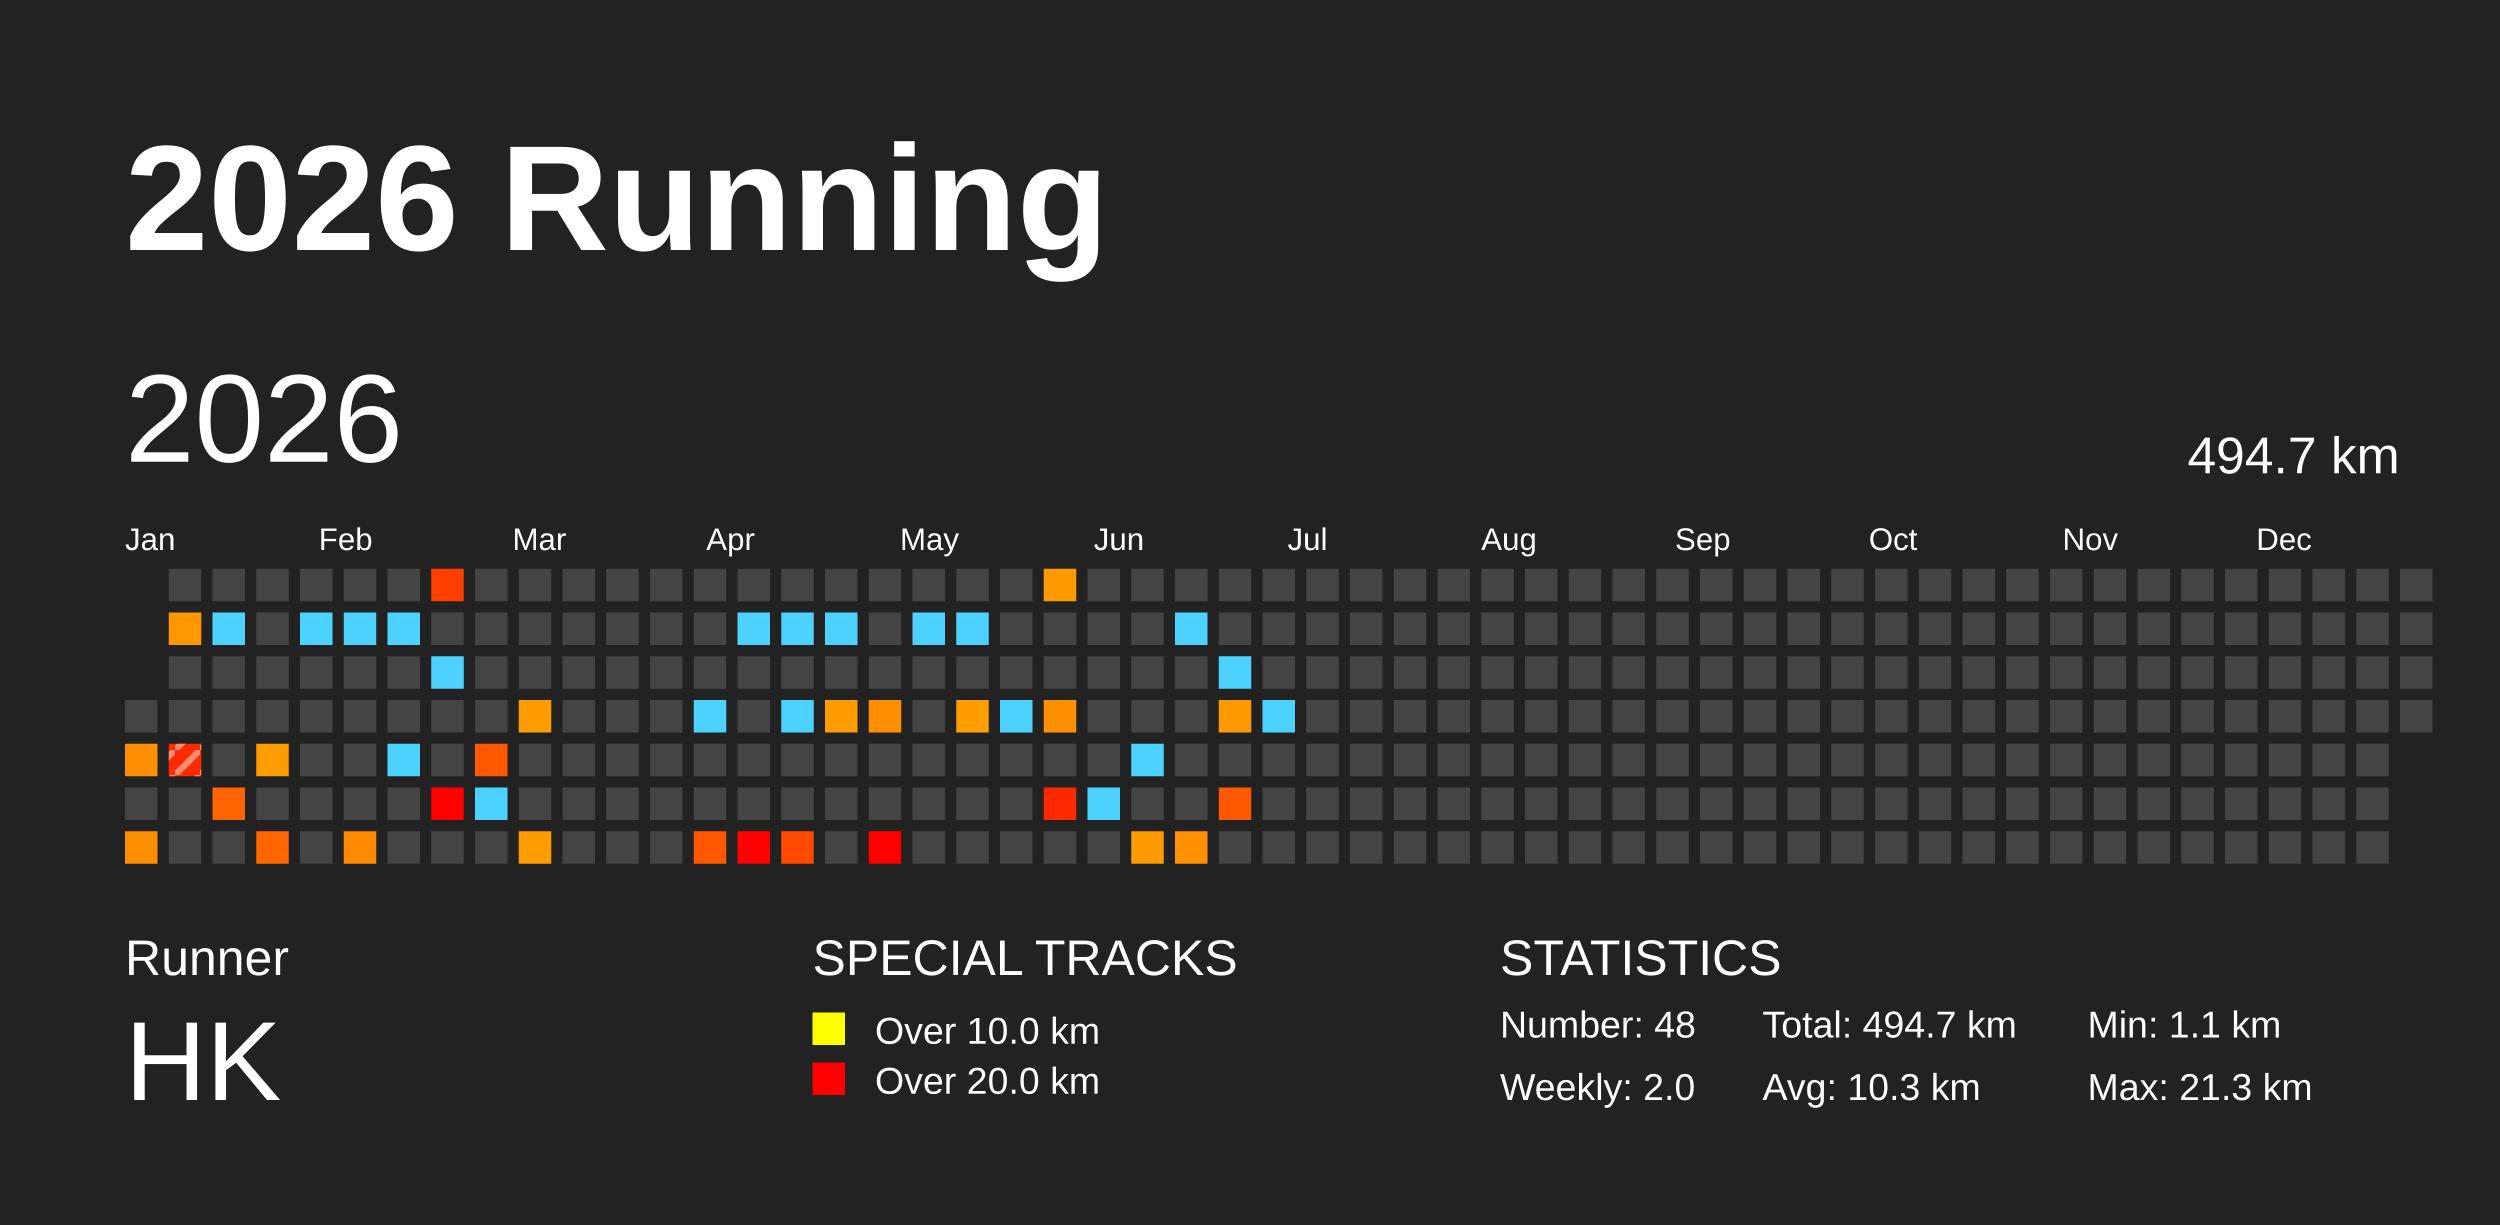
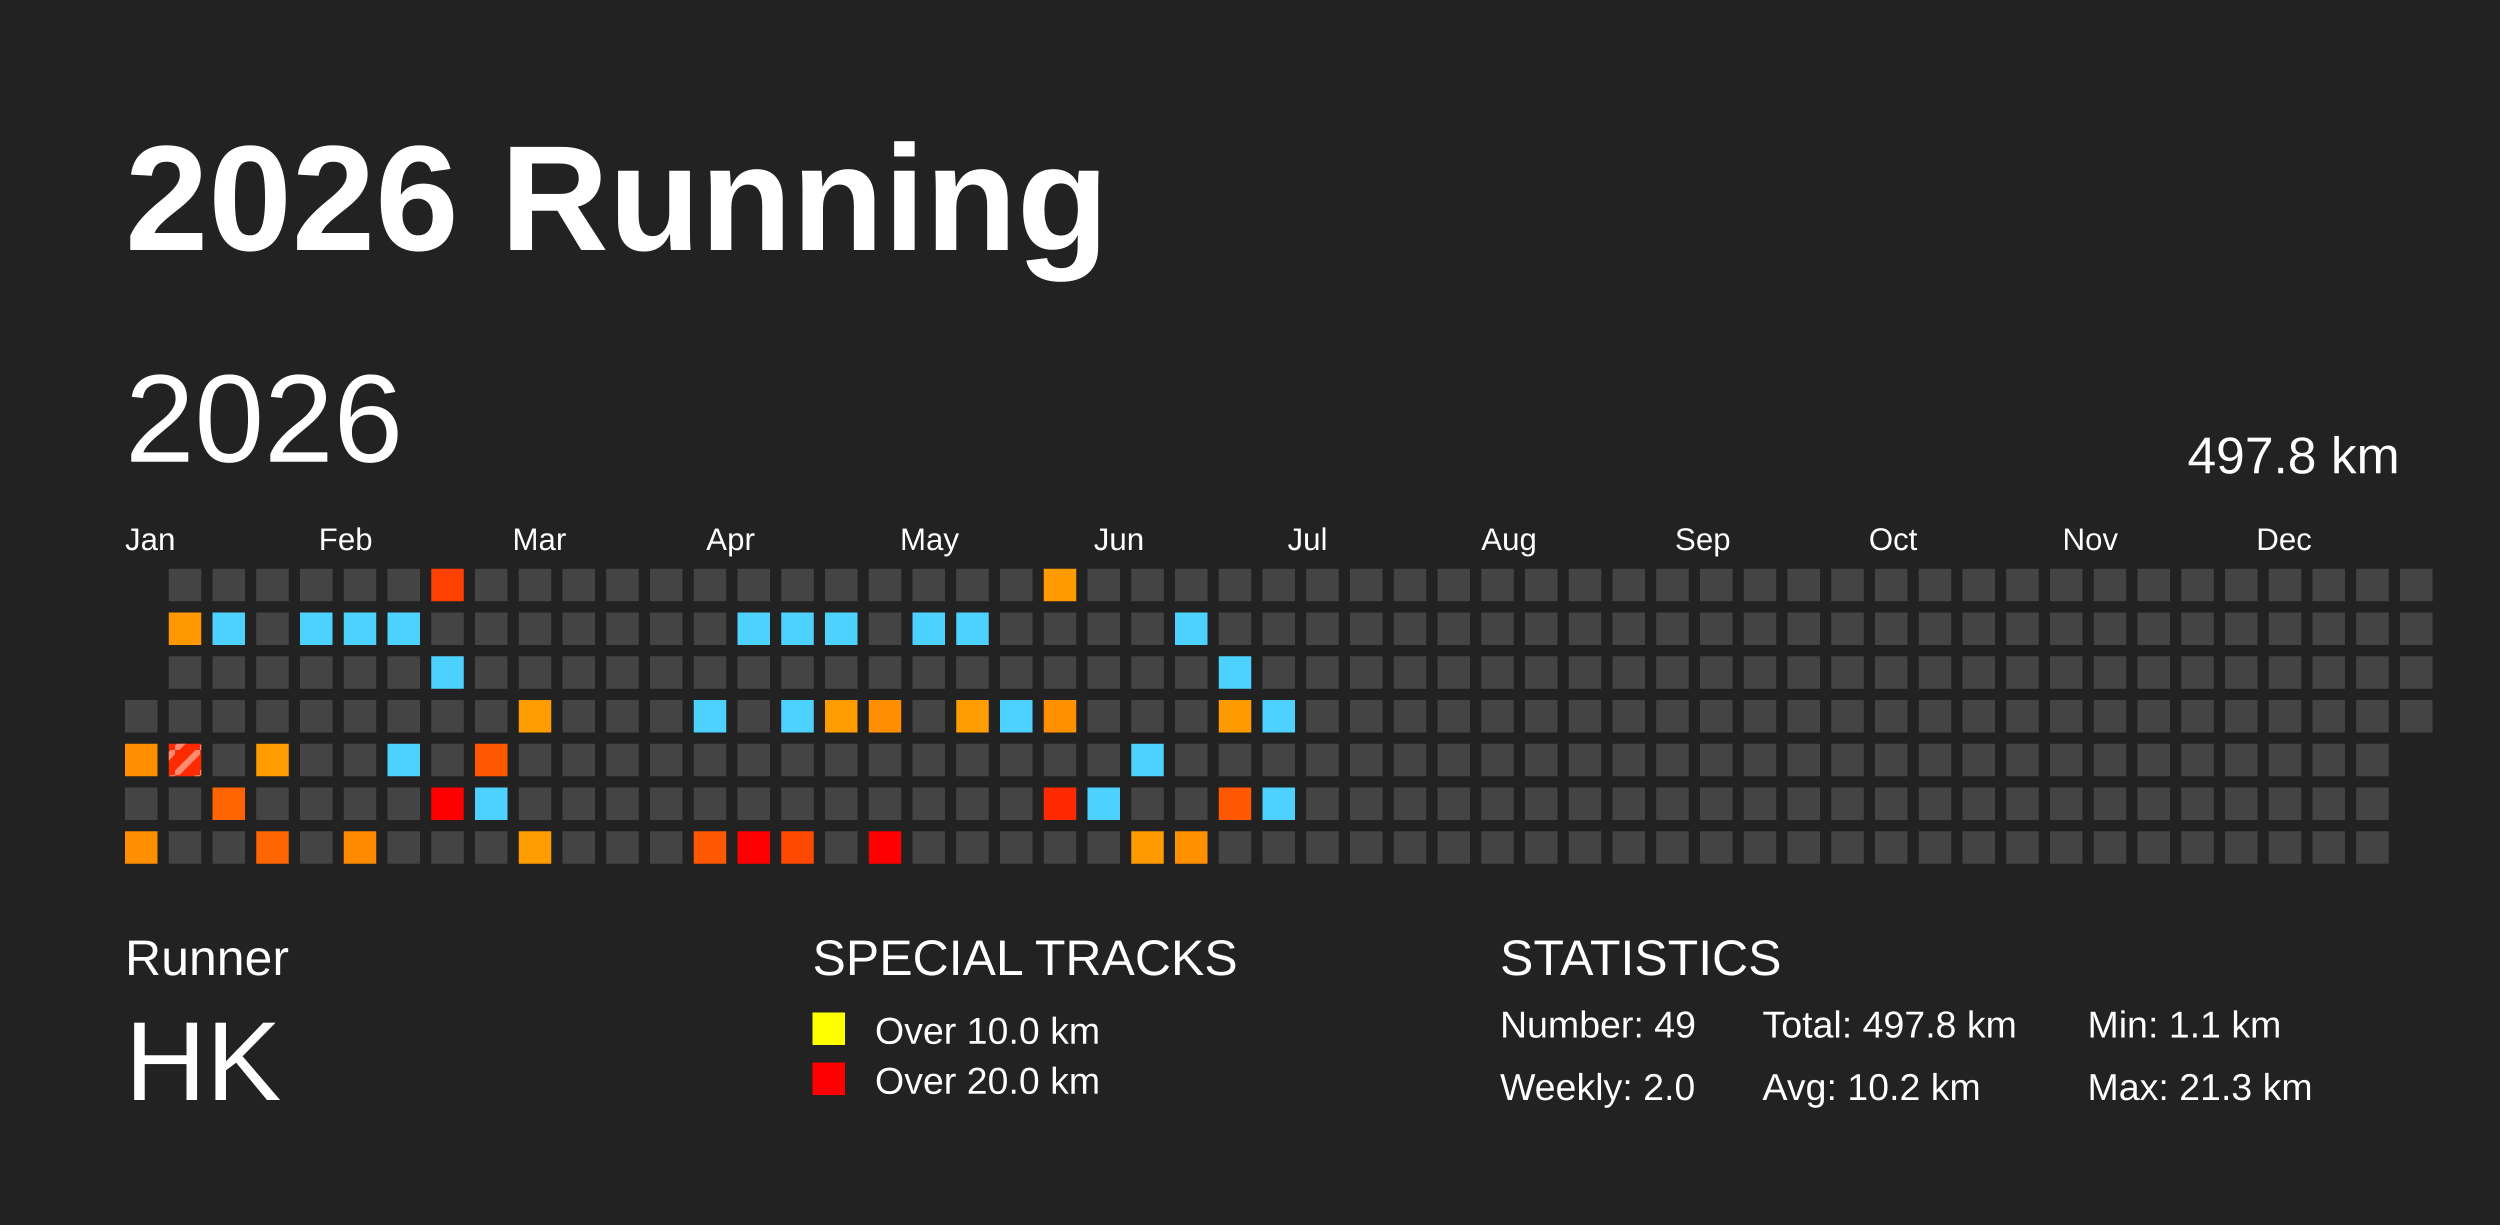
<svg xmlns="http://www.w3.org/2000/svg" baseProfile="full" height="98mm" version="1.1" viewBox="0,0,200,98" width="200mm">
  <defs>
    <pattern height="2" id="indoor-stripe" patternUnits="userSpaceOnUse" width="2">
      <line stroke="white" stroke-opacity="0.45" stroke-width="0.5" x1="0" x2="2" y1="2" y2="0" />
    </pattern>
  </defs>
  <rect fill="#222222" height="98" width="200" x="0" y="0" />
  <text fill="#FFFFFF" style="font-size:12px; font-family:Arial; font-weight:bold;" x="10" y="20">2026 Running</text>
  <text fill="#FFFFFF" style="font-size:4px; font-family:Arial" x="10" y="78">Runner</text>
  <text fill="#FFFFFF" style="font-size:9px; font-family:Arial" x="10" y="88">HK</text>
  <text fill="#FFFFFF" style="font-size:4px; font-family:Arial" x="65" y="78">SPECIAL TRACKS</text>
  <rect fill="yellow" height="2.6" width="2.6" x="65" y="81" />
  <text fill="#FFFFFF" style="font-size:3px; font-family:Arial" x="70" y="83.5">Over 10.0 km</text>
  <rect fill="red" height="2.6" width="2.6" x="65" y="85" />
  <text fill="#FFFFFF" style="font-size:3px; font-family:Arial" x="70" y="87.5">Over 20.0 km</text>
  <text fill="#FFFFFF" style="font-size:4px; font-family:Arial" x="120" y="78">STATISTICS</text>
-   <text fill="#FFFFFF" style="font-size:3px; font-family:Arial" x="120" y="83">Number: 48</text>
+   <text fill="#FFFFFF" style="font-size:3px; font-family:Arial" x="120" y="83">Number: 49</text>
  <text fill="#FFFFFF" style="font-size:3px; font-family:Arial" x="120" y="88">Weekly: 2.0</text>
-   <text fill="#FFFFFF" style="font-size:3px; font-family:Arial" x="141" y="83">Total: 494.7 km</text>
-   <text fill="#FFFFFF" style="font-size:3px; font-family:Arial" x="141" y="88">Avg: 10.3 km</text>
+   <text fill="#FFFFFF" style="font-size:3px; font-family:Arial" x="141" y="83">Total: 497.8 km</text>
+   <text fill="#FFFFFF" style="font-size:3px; font-family:Arial" x="141" y="88">Avg: 10.2 km</text>
  <text fill="#FFFFFF" style="font-size:3px; font-family:Arial" x="167" y="83">Min: 1.1 km</text>
  <text fill="#FFFFFF" style="font-size:3px; font-family:Arial" x="167" y="88">Max: 21.3 km</text>
  <text dominant-baseline="hanging" fill="#FFFFFF" style="font-size:10.0px; font-family:Arial;" x="10" y="30">2026</text>
-   <text dominant-baseline="hanging" fill="#FFFFFF" style="font-size:4.125px; font-family:Arial;" x="175" y="35">494.7 km</text>
+   <text dominant-baseline="hanging" fill="#FFFFFF" style="font-size:4.125px; font-family:Arial;" x="175" y="35">497.8 km</text>
  <text fill="#FFFFFF" style="font-size:2.5px; font-family:Arial" x="10.0" y="44">Jan</text>
  <text fill="#FFFFFF" style="font-size:2.5px; font-family:Arial" x="25.5" y="44">Feb</text>
  <text fill="#FFFFFF" style="font-size:2.5px; font-family:Arial" x="41.0" y="44">Mar</text>
  <text fill="#FFFFFF" style="font-size:2.5px; font-family:Arial" x="56.5" y="44">Apr</text>
  <text fill="#FFFFFF" style="font-size:2.5px; font-family:Arial" x="72.0" y="44">May</text>
  <text fill="#FFFFFF" style="font-size:2.5px; font-family:Arial" x="87.5" y="44">Jun</text>
  <text fill="#FFFFFF" style="font-size:2.5px; font-family:Arial" x="103.0" y="44">Jul</text>
  <text fill="#FFFFFF" style="font-size:2.5px; font-family:Arial" x="118.5" y="44">Aug</text>
  <text fill="#FFFFFF" style="font-size:2.5px; font-family:Arial" x="134.0" y="44">Sep</text>
  <text fill="#FFFFFF" style="font-size:2.5px; font-family:Arial" x="149.5" y="44">Oct</text>
  <text fill="#FFFFFF" style="font-size:2.5px; font-family:Arial" x="165.0" y="44">Nov</text>
  <text fill="#FFFFFF" style="font-size:2.5px; font-family:Arial" x="180.5" y="44">Dec</text>
  <rect fill="#444444" height="2.6" width="2.6" x="10.0" y="56.0" />
  <rect fill="#ff8f00" height="2.6" width="2.6" x="10.0" y="59.5" />
  <rect fill="#444444" height="2.6" width="2.6" x="10.0" y="63.0" />
  <rect fill="#ff8e00" height="2.6" width="2.6" x="10.0" y="66.5" />
  <rect fill="#444444" height="2.6" width="2.6" x="13.5" y="45.5" />
  <rect fill="#ff9700" height="2.6" width="2.6" x="13.5" y="49.0" />
  <rect fill="#444444" height="2.6" width="2.6" x="13.5" y="52.5" />
  <rect fill="#444444" height="2.6" width="2.6" x="13.5" y="56.0" />
  <rect fill="#ff2b00" height="2.6" width="2.6" x="13.5" y="59.5" />
  <rect fill="url(#indoor-stripe)" height="2.6" style="pointer-events: none;" width="2.6" x="13.5" y="59.5" />
  <rect fill="#444444" height="2.6" width="2.6" x="13.5" y="63.0" />
  <rect fill="#444444" height="2.6" width="2.6" x="13.5" y="66.5" />
  <rect fill="#444444" height="2.6" width="2.6" x="17.0" y="45.5" />
  <rect fill="#4dd2ff" height="2.6" width="2.6" x="17.0" y="49.0" />
  <rect fill="#444444" height="2.6" width="2.6" x="17.0" y="52.5" />
  <rect fill="#444444" height="2.6" width="2.6" x="17.0" y="56.0" />
  <rect fill="#444444" height="2.6" width="2.6" x="17.0" y="59.5" />
  <rect fill="#ff6400" height="2.6" width="2.6" x="17.0" y="63.0" />
  <rect fill="#444444" height="2.6" width="2.6" x="17.0" y="66.5" />
  <rect fill="#444444" height="2.6" width="2.6" x="20.5" y="45.5" />
  <rect fill="#444444" height="2.6" width="2.6" x="20.5" y="49.0" />
  <rect fill="#444444" height="2.6" width="2.6" x="20.5" y="52.5" />
  <rect fill="#444444" height="2.6" width="2.6" x="20.5" y="56.0" />
  <rect fill="#ff9d00" height="2.6" width="2.6" x="20.5" y="59.5" />
  <rect fill="#444444" height="2.6" width="2.6" x="20.5" y="63.0" />
  <rect fill="#ff6500" height="2.6" width="2.6" x="20.5" y="66.5" />
  <rect fill="#444444" height="2.6" width="2.6" x="24.0" y="45.5" />
  <rect fill="#4dd2ff" height="2.6" width="2.6" x="24.0" y="49.0" />
  <rect fill="#444444" height="2.6" width="2.6" x="24.0" y="52.5" />
  <rect fill="#444444" height="2.6" width="2.6" x="24.0" y="56.0" />
  <rect fill="#444444" height="2.6" width="2.6" x="24.0" y="59.5" />
  <rect fill="#444444" height="2.6" width="2.6" x="24.0" y="63.0" />
  <rect fill="#444444" height="2.6" width="2.6" x="24.0" y="66.5" />
  <rect fill="#444444" height="2.6" width="2.6" x="27.5" y="45.5" />
  <rect fill="#4dd2ff" height="2.6" width="2.6" x="27.5" y="49.0" />
  <rect fill="#444444" height="2.6" width="2.6" x="27.5" y="52.5" />
  <rect fill="#444444" height="2.6" width="2.6" x="27.5" y="56.0" />
  <rect fill="#444444" height="2.6" width="2.6" x="27.5" y="59.5" />
  <rect fill="#444444" height="2.6" width="2.6" x="27.5" y="63.0" />
  <rect fill="#ff8a00" height="2.6" width="2.6" x="27.5" y="66.5" />
  <rect fill="#444444" height="2.6" width="2.6" x="31.0" y="45.5" />
  <rect fill="#4dd2ff" height="2.6" width="2.6" x="31.0" y="49.0" />
  <rect fill="#444444" height="2.6" width="2.6" x="31.0" y="52.5" />
  <rect fill="#444444" height="2.6" width="2.6" x="31.0" y="56.0" />
  <rect fill="#4dd2ff" height="2.6" width="2.6" x="31.0" y="59.5" />
  <rect fill="#444444" height="2.6" width="2.6" x="31.0" y="63.0" />
  <rect fill="#444444" height="2.6" width="2.6" x="31.0" y="66.5" />
  <rect fill="#ff4000" height="2.6" width="2.6" x="34.5" y="45.5" />
  <rect fill="#444444" height="2.6" width="2.6" x="34.5" y="49.0" />
  <rect fill="#4dd2ff" height="2.6" width="2.6" x="34.5" y="52.5" />
  <rect fill="#444444" height="2.6" width="2.6" x="34.5" y="56.0" />
  <rect fill="#444444" height="2.6" width="2.6" x="34.5" y="59.5" />
  <rect fill="red" height="2.6" width="2.6" x="34.5" y="63.0" />
  <rect fill="#444444" height="2.6" width="2.6" x="34.5" y="66.5" />
  <rect fill="#444444" height="2.6" width="2.6" x="38.0" y="45.5" />
  <rect fill="#444444" height="2.6" width="2.6" x="38.0" y="49.0" />
  <rect fill="#444444" height="2.6" width="2.6" x="38.0" y="52.5" />
  <rect fill="#444444" height="2.6" width="2.6" x="38.0" y="56.0" />
  <rect fill="#ff5800" height="2.6" width="2.6" x="38.0" y="59.5" />
  <rect fill="#4dd2ff" height="2.6" width="2.6" x="38.0" y="63.0" />
  <rect fill="#444444" height="2.6" width="2.6" x="38.0" y="66.5" />
  <rect fill="#444444" height="2.6" width="2.6" x="41.5" y="45.5" />
  <rect fill="#444444" height="2.6" width="2.6" x="41.5" y="49.0" />
  <rect fill="#444444" height="2.6" width="2.6" x="41.5" y="52.5" />
  <rect fill="#ff9d00" height="2.6" width="2.6" x="41.5" y="56.0" />
  <rect fill="#444444" height="2.6" width="2.6" x="41.5" y="59.5" />
  <rect fill="#444444" height="2.6" width="2.6" x="41.5" y="63.0" />
  <rect fill="#ff9d00" height="2.6" width="2.6" x="41.5" y="66.5" />
  <rect fill="#444444" height="2.6" width="2.6" x="45.0" y="45.5" />
  <rect fill="#444444" height="2.6" width="2.6" x="45.0" y="49.0" />
  <rect fill="#444444" height="2.6" width="2.6" x="45.0" y="52.5" />
  <rect fill="#444444" height="2.6" width="2.6" x="45.0" y="56.0" />
  <rect fill="#444444" height="2.6" width="2.6" x="45.0" y="59.5" />
  <rect fill="#444444" height="2.6" width="2.6" x="45.0" y="63.0" />
  <rect fill="#444444" height="2.6" width="2.6" x="45.0" y="66.5" />
  <rect fill="#444444" height="2.6" width="2.6" x="48.5" y="45.5" />
  <rect fill="#444444" height="2.6" width="2.6" x="48.5" y="49.0" />
  <rect fill="#444444" height="2.6" width="2.6" x="48.5" y="52.5" />
  <rect fill="#444444" height="2.6" width="2.6" x="48.5" y="56.0" />
  <rect fill="#444444" height="2.6" width="2.6" x="48.5" y="59.5" />
  <rect fill="#444444" height="2.6" width="2.6" x="48.5" y="63.0" />
  <rect fill="#444444" height="2.6" width="2.6" x="48.5" y="66.5" />
  <rect fill="#444444" height="2.6" width="2.6" x="52.0" y="45.5" />
  <rect fill="#444444" height="2.6" width="2.6" x="52.0" y="49.0" />
  <rect fill="#444444" height="2.6" width="2.6" x="52.0" y="52.5" />
  <rect fill="#444444" height="2.6" width="2.6" x="52.0" y="56.0" />
  <rect fill="#444444" height="2.6" width="2.6" x="52.0" y="59.5" />
  <rect fill="#444444" height="2.6" width="2.6" x="52.0" y="63.0" />
  <rect fill="#444444" height="2.6" width="2.6" x="52.0" y="66.5" />
  <rect fill="#444444" height="2.6" width="2.6" x="55.5" y="45.5" />
  <rect fill="#444444" height="2.6" width="2.6" x="55.5" y="49.0" />
  <rect fill="#444444" height="2.6" width="2.6" x="55.5" y="52.5" />
  <rect fill="#4dd2ff" height="2.6" width="2.6" x="55.5" y="56.0" />
  <rect fill="#444444" height="2.6" width="2.6" x="55.5" y="59.5" />
  <rect fill="#444444" height="2.6" width="2.6" x="55.5" y="63.0" />
  <rect fill="#ff5800" height="2.6" width="2.6" x="55.5" y="66.5" />
  <rect fill="#444444" height="2.6" width="2.6" x="59.0" y="45.5" />
  <rect fill="#4dd2ff" height="2.6" width="2.6" x="59.0" y="49.0" />
  <rect fill="#444444" height="2.6" width="2.6" x="59.0" y="52.5" />
  <rect fill="#444444" height="2.6" width="2.6" x="59.0" y="56.0" />
  <rect fill="#444444" height="2.6" width="2.6" x="59.0" y="59.5" />
  <rect fill="#444444" height="2.6" width="2.6" x="59.0" y="63.0" />
  <rect fill="red" height="2.6" width="2.6" x="59.0" y="66.5" />
  <rect fill="#444444" height="2.6" width="2.6" x="62.5" y="45.5" />
  <rect fill="#4dd2ff" height="2.6" width="2.6" x="62.5" y="49.0" />
  <rect fill="#444444" height="2.6" width="2.6" x="62.5" y="52.5" />
  <rect fill="#4dd2ff" height="2.6" width="2.6" x="62.5" y="56.0" />
  <rect fill="#444444" height="2.6" width="2.6" x="62.5" y="59.5" />
  <rect fill="#444444" height="2.6" width="2.6" x="62.5" y="63.0" />
  <rect fill="#ff4800" height="2.6" width="2.6" x="62.5" y="66.5" />
  <rect fill="#444444" height="2.6" width="2.6" x="66.0" y="45.5" />
  <rect fill="#4dd2ff" height="2.6" width="2.6" x="66.0" y="49.0" />
  <rect fill="#444444" height="2.6" width="2.6" x="66.0" y="52.5" />
  <rect fill="#ff9c00" height="2.6" width="2.6" x="66.0" y="56.0" />
  <rect fill="#444444" height="2.6" width="2.6" x="66.0" y="59.5" />
  <rect fill="#444444" height="2.6" width="2.6" x="66.0" y="63.0" />
  <rect fill="#444444" height="2.6" width="2.6" x="66.0" y="66.5" />
  <rect fill="#444444" height="2.6" width="2.6" x="69.5" y="45.5" />
  <rect fill="#444444" height="2.6" width="2.6" x="69.5" y="49.0" />
  <rect fill="#444444" height="2.6" width="2.6" x="69.5" y="52.5" />
  <rect fill="#ff8f00" height="2.6" width="2.6" x="69.5" y="56.0" />
  <rect fill="#444444" height="2.6" width="2.6" x="69.5" y="59.5" />
  <rect fill="#444444" height="2.6" width="2.6" x="69.5" y="63.0" />
  <rect fill="red" height="2.6" width="2.6" x="69.5" y="66.5" />
  <rect fill="#444444" height="2.6" width="2.6" x="73.0" y="45.5" />
  <rect fill="#4dd2ff" height="2.6" width="2.6" x="73.0" y="49.0" />
  <rect fill="#444444" height="2.6" width="2.6" x="73.0" y="52.5" />
  <rect fill="#444444" height="2.6" width="2.6" x="73.0" y="56.0" />
  <rect fill="#444444" height="2.6" width="2.6" x="73.0" y="59.5" />
  <rect fill="#444444" height="2.6" width="2.6" x="73.0" y="63.0" />
  <rect fill="#444444" height="2.6" width="2.6" x="73.0" y="66.5" />
  <rect fill="#444444" height="2.6" width="2.6" x="76.5" y="45.5" />
  <rect fill="#4dd2ff" height="2.6" width="2.6" x="76.5" y="49.0" />
  <rect fill="#444444" height="2.6" width="2.6" x="76.5" y="52.5" />
  <rect fill="#ff9e00" height="2.6" width="2.6" x="76.5" y="56.0" />
  <rect fill="#444444" height="2.6" width="2.6" x="76.5" y="59.5" />
  <rect fill="#444444" height="2.6" width="2.6" x="76.5" y="63.0" />
  <rect fill="#444444" height="2.6" width="2.6" x="76.5" y="66.5" />
  <rect fill="#444444" height="2.6" width="2.6" x="80.0" y="45.5" />
  <rect fill="#444444" height="2.6" width="2.6" x="80.0" y="49.0" />
  <rect fill="#444444" height="2.6" width="2.6" x="80.0" y="52.5" />
  <rect fill="#4dd2ff" height="2.6" width="2.6" x="80.0" y="56.0" />
  <rect fill="#444444" height="2.6" width="2.6" x="80.0" y="59.5" />
  <rect fill="#444444" height="2.6" width="2.6" x="80.0" y="63.0" />
  <rect fill="#444444" height="2.6" width="2.6" x="80.0" y="66.5" />
  <rect fill="#ff9b00" height="2.6" width="2.6" x="83.5" y="45.5" />
  <rect fill="#444444" height="2.6" width="2.6" x="83.5" y="49.0" />
  <rect fill="#444444" height="2.6" width="2.6" x="83.5" y="52.5" />
  <rect fill="#ff9000" height="2.6" width="2.6" x="83.5" y="56.0" />
  <rect fill="#444444" height="2.6" width="2.6" x="83.5" y="59.5" />
  <rect fill="#ff2900" height="2.6" width="2.6" x="83.5" y="63.0" />
  <rect fill="#444444" height="2.6" width="2.6" x="83.5" y="66.5" />
  <rect fill="#444444" height="2.6" width="2.6" x="87.0" y="45.5" />
  <rect fill="#444444" height="2.6" width="2.6" x="87.0" y="49.0" />
  <rect fill="#444444" height="2.6" width="2.6" x="87.0" y="52.5" />
  <rect fill="#444444" height="2.6" width="2.6" x="87.0" y="56.0" />
  <rect fill="#444444" height="2.6" width="2.6" x="87.0" y="59.5" />
  <rect fill="#4dd2ff" height="2.6" width="2.6" x="87.0" y="63.0" />
  <rect fill="#444444" height="2.6" width="2.6" x="87.0" y="66.5" />
  <rect fill="#444444" height="2.6" width="2.6" x="90.5" y="45.5" />
  <rect fill="#444444" height="2.6" width="2.6" x="90.5" y="49.0" />
  <rect fill="#444444" height="2.6" width="2.6" x="90.5" y="52.5" />
  <rect fill="#444444" height="2.6" width="2.6" x="90.5" y="56.0" />
  <rect fill="#4dd2ff" height="2.6" width="2.6" x="90.5" y="59.5" />
  <rect fill="#444444" height="2.6" width="2.6" x="90.5" y="63.0" />
  <rect fill="#ff9a00" height="2.6" width="2.6" x="90.5" y="66.5" />
  <rect fill="#444444" height="2.6" width="2.6" x="94.0" y="45.5" />
  <rect fill="#4dd2ff" height="2.6" width="2.6" x="94.0" y="49.0" />
  <rect fill="#444444" height="2.6" width="2.6" x="94.0" y="52.5" />
  <rect fill="#444444" height="2.6" width="2.6" x="94.0" y="56.0" />
  <rect fill="#444444" height="2.6" width="2.6" x="94.0" y="59.5" />
  <rect fill="#444444" height="2.6" width="2.6" x="94.0" y="63.0" />
  <rect fill="#ff9000" height="2.6" width="2.6" x="94.0" y="66.5" />
  <rect fill="#444444" height="2.6" width="2.6" x="97.5" y="45.5" />
  <rect fill="#444444" height="2.6" width="2.6" x="97.5" y="49.0" />
  <rect fill="#4dd2ff" height="2.6" width="2.6" x="97.5" y="52.5" />
  <rect fill="#ff9b00" height="2.6" width="2.6" x="97.5" y="56.0" />
  <rect fill="#444444" height="2.6" width="2.6" x="97.5" y="59.5" />
  <rect fill="#ff5800" height="2.6" width="2.6" x="97.5" y="63.0" />
  <rect fill="#444444" height="2.6" width="2.6" x="97.5" y="66.5" />
  <rect fill="#444444" height="2.6" width="2.6" x="101.0" y="45.5" />
  <rect fill="#444444" height="2.6" width="2.6" x="101.0" y="49.0" />
  <rect fill="#444444" height="2.6" width="2.6" x="101.0" y="52.5" />
  <rect fill="#4dd2ff" height="2.6" width="2.6" x="101.0" y="56.0" />
  <rect fill="#444444" height="2.6" width="2.6" x="101.0" y="59.5" />
-   <rect fill="#444444" height="2.6" width="2.6" x="101.0" y="63.0" />
+   <rect fill="#4dd2ff" height="2.6" width="2.6" x="101.0" y="63.0" />
  <rect fill="#444444" height="2.6" width="2.6" x="101.0" y="66.5" />
  <rect fill="#444444" height="2.6" width="2.6" x="104.5" y="45.5" />
  <rect fill="#444444" height="2.6" width="2.6" x="104.5" y="49.0" />
  <rect fill="#444444" height="2.6" width="2.6" x="104.5" y="52.5" />
  <rect fill="#444444" height="2.6" width="2.6" x="104.5" y="56.0" />
  <rect fill="#444444" height="2.6" width="2.6" x="104.5" y="59.5" />
  <rect fill="#444444" height="2.6" width="2.6" x="104.5" y="63.0" />
  <rect fill="#444444" height="2.6" width="2.6" x="104.5" y="66.5" />
  <rect fill="#444444" height="2.6" width="2.6" x="108.0" y="45.5" />
  <rect fill="#444444" height="2.6" width="2.6" x="108.0" y="49.0" />
  <rect fill="#444444" height="2.6" width="2.6" x="108.0" y="52.5" />
  <rect fill="#444444" height="2.6" width="2.6" x="108.0" y="56.0" />
  <rect fill="#444444" height="2.6" width="2.6" x="108.0" y="59.5" />
  <rect fill="#444444" height="2.6" width="2.6" x="108.0" y="63.0" />
  <rect fill="#444444" height="2.6" width="2.6" x="108.0" y="66.5" />
  <rect fill="#444444" height="2.6" width="2.6" x="111.5" y="45.5" />
  <rect fill="#444444" height="2.6" width="2.6" x="111.5" y="49.0" />
  <rect fill="#444444" height="2.6" width="2.6" x="111.5" y="52.5" />
  <rect fill="#444444" height="2.6" width="2.6" x="111.5" y="56.0" />
  <rect fill="#444444" height="2.6" width="2.6" x="111.5" y="59.5" />
  <rect fill="#444444" height="2.6" width="2.6" x="111.5" y="63.0" />
  <rect fill="#444444" height="2.6" width="2.6" x="111.5" y="66.5" />
  <rect fill="#444444" height="2.6" width="2.6" x="115.0" y="45.5" />
  <rect fill="#444444" height="2.6" width="2.6" x="115.0" y="49.0" />
  <rect fill="#444444" height="2.6" width="2.6" x="115.0" y="52.5" />
  <rect fill="#444444" height="2.6" width="2.6" x="115.0" y="56.0" />
  <rect fill="#444444" height="2.6" width="2.6" x="115.0" y="59.5" />
  <rect fill="#444444" height="2.6" width="2.6" x="115.0" y="63.0" />
  <rect fill="#444444" height="2.6" width="2.6" x="115.0" y="66.5" />
  <rect fill="#444444" height="2.6" width="2.6" x="118.5" y="45.5" />
  <rect fill="#444444" height="2.6" width="2.6" x="118.5" y="49.0" />
  <rect fill="#444444" height="2.6" width="2.6" x="118.5" y="52.5" />
  <rect fill="#444444" height="2.6" width="2.6" x="118.5" y="56.0" />
  <rect fill="#444444" height="2.6" width="2.6" x="118.5" y="59.5" />
  <rect fill="#444444" height="2.6" width="2.6" x="118.5" y="63.0" />
  <rect fill="#444444" height="2.6" width="2.6" x="118.5" y="66.5" />
  <rect fill="#444444" height="2.6" width="2.6" x="122.0" y="45.5" />
  <rect fill="#444444" height="2.6" width="2.6" x="122.0" y="49.0" />
  <rect fill="#444444" height="2.6" width="2.6" x="122.0" y="52.5" />
  <rect fill="#444444" height="2.6" width="2.6" x="122.0" y="56.0" />
  <rect fill="#444444" height="2.6" width="2.6" x="122.0" y="59.5" />
  <rect fill="#444444" height="2.6" width="2.6" x="122.0" y="63.0" />
  <rect fill="#444444" height="2.6" width="2.6" x="122.0" y="66.5" />
  <rect fill="#444444" height="2.6" width="2.6" x="125.5" y="45.5" />
  <rect fill="#444444" height="2.6" width="2.6" x="125.5" y="49.0" />
  <rect fill="#444444" height="2.6" width="2.6" x="125.5" y="52.5" />
  <rect fill="#444444" height="2.6" width="2.6" x="125.5" y="56.0" />
  <rect fill="#444444" height="2.6" width="2.6" x="125.5" y="59.5" />
  <rect fill="#444444" height="2.6" width="2.6" x="125.5" y="63.0" />
  <rect fill="#444444" height="2.6" width="2.6" x="125.5" y="66.5" />
  <rect fill="#444444" height="2.6" width="2.6" x="129.0" y="45.5" />
  <rect fill="#444444" height="2.6" width="2.6" x="129.0" y="49.0" />
  <rect fill="#444444" height="2.6" width="2.6" x="129.0" y="52.5" />
  <rect fill="#444444" height="2.6" width="2.6" x="129.0" y="56.0" />
  <rect fill="#444444" height="2.6" width="2.6" x="129.0" y="59.5" />
  <rect fill="#444444" height="2.6" width="2.6" x="129.0" y="63.0" />
  <rect fill="#444444" height="2.6" width="2.6" x="129.0" y="66.5" />
  <rect fill="#444444" height="2.6" width="2.6" x="132.5" y="45.5" />
  <rect fill="#444444" height="2.6" width="2.6" x="132.5" y="49.0" />
  <rect fill="#444444" height="2.6" width="2.6" x="132.5" y="52.5" />
  <rect fill="#444444" height="2.6" width="2.6" x="132.5" y="56.0" />
  <rect fill="#444444" height="2.6" width="2.6" x="132.5" y="59.5" />
  <rect fill="#444444" height="2.6" width="2.6" x="132.5" y="63.0" />
  <rect fill="#444444" height="2.6" width="2.6" x="132.5" y="66.5" />
  <rect fill="#444444" height="2.6" width="2.6" x="136.0" y="45.5" />
  <rect fill="#444444" height="2.6" width="2.6" x="136.0" y="49.0" />
  <rect fill="#444444" height="2.6" width="2.6" x="136.0" y="52.5" />
  <rect fill="#444444" height="2.6" width="2.6" x="136.0" y="56.0" />
  <rect fill="#444444" height="2.6" width="2.6" x="136.0" y="59.5" />
  <rect fill="#444444" height="2.6" width="2.6" x="136.0" y="63.0" />
  <rect fill="#444444" height="2.6" width="2.6" x="136.0" y="66.5" />
  <rect fill="#444444" height="2.6" width="2.6" x="139.5" y="45.5" />
  <rect fill="#444444" height="2.6" width="2.6" x="139.5" y="49.0" />
  <rect fill="#444444" height="2.6" width="2.6" x="139.5" y="52.5" />
  <rect fill="#444444" height="2.6" width="2.6" x="139.5" y="56.0" />
  <rect fill="#444444" height="2.6" width="2.6" x="139.5" y="59.5" />
  <rect fill="#444444" height="2.6" width="2.6" x="139.5" y="63.0" />
  <rect fill="#444444" height="2.6" width="2.6" x="139.5" y="66.5" />
  <rect fill="#444444" height="2.6" width="2.6" x="143.0" y="45.5" />
  <rect fill="#444444" height="2.6" width="2.6" x="143.0" y="49.0" />
  <rect fill="#444444" height="2.6" width="2.6" x="143.0" y="52.5" />
  <rect fill="#444444" height="2.6" width="2.6" x="143.0" y="56.0" />
  <rect fill="#444444" height="2.6" width="2.6" x="143.0" y="59.5" />
  <rect fill="#444444" height="2.6" width="2.6" x="143.0" y="63.0" />
  <rect fill="#444444" height="2.6" width="2.6" x="143.0" y="66.5" />
  <rect fill="#444444" height="2.6" width="2.6" x="146.5" y="45.5" />
  <rect fill="#444444" height="2.6" width="2.6" x="146.5" y="49.0" />
  <rect fill="#444444" height="2.6" width="2.6" x="146.5" y="52.5" />
  <rect fill="#444444" height="2.6" width="2.6" x="146.5" y="56.0" />
  <rect fill="#444444" height="2.6" width="2.6" x="146.5" y="59.5" />
  <rect fill="#444444" height="2.6" width="2.6" x="146.5" y="63.0" />
  <rect fill="#444444" height="2.6" width="2.6" x="146.5" y="66.5" />
  <rect fill="#444444" height="2.6" width="2.6" x="150.0" y="45.5" />
  <rect fill="#444444" height="2.6" width="2.6" x="150.0" y="49.0" />
  <rect fill="#444444" height="2.6" width="2.6" x="150.0" y="52.5" />
  <rect fill="#444444" height="2.6" width="2.6" x="150.0" y="56.0" />
  <rect fill="#444444" height="2.6" width="2.6" x="150.0" y="59.5" />
  <rect fill="#444444" height="2.6" width="2.6" x="150.0" y="63.0" />
  <rect fill="#444444" height="2.6" width="2.6" x="150.0" y="66.5" />
  <rect fill="#444444" height="2.6" width="2.6" x="153.5" y="45.5" />
  <rect fill="#444444" height="2.6" width="2.6" x="153.5" y="49.0" />
  <rect fill="#444444" height="2.6" width="2.6" x="153.5" y="52.5" />
  <rect fill="#444444" height="2.6" width="2.6" x="153.5" y="56.0" />
  <rect fill="#444444" height="2.6" width="2.6" x="153.5" y="59.5" />
  <rect fill="#444444" height="2.6" width="2.6" x="153.5" y="63.0" />
  <rect fill="#444444" height="2.6" width="2.6" x="153.5" y="66.5" />
  <rect fill="#444444" height="2.6" width="2.6" x="157.0" y="45.5" />
  <rect fill="#444444" height="2.6" width="2.6" x="157.0" y="49.0" />
  <rect fill="#444444" height="2.6" width="2.6" x="157.0" y="52.5" />
  <rect fill="#444444" height="2.6" width="2.6" x="157.0" y="56.0" />
  <rect fill="#444444" height="2.6" width="2.6" x="157.0" y="59.5" />
  <rect fill="#444444" height="2.6" width="2.6" x="157.0" y="63.0" />
  <rect fill="#444444" height="2.6" width="2.6" x="157.0" y="66.5" />
  <rect fill="#444444" height="2.6" width="2.6" x="160.5" y="45.5" />
  <rect fill="#444444" height="2.6" width="2.6" x="160.5" y="49.0" />
  <rect fill="#444444" height="2.6" width="2.6" x="160.5" y="52.5" />
  <rect fill="#444444" height="2.6" width="2.6" x="160.5" y="56.0" />
  <rect fill="#444444" height="2.6" width="2.6" x="160.5" y="59.5" />
  <rect fill="#444444" height="2.6" width="2.6" x="160.5" y="63.0" />
  <rect fill="#444444" height="2.6" width="2.6" x="160.5" y="66.5" />
  <rect fill="#444444" height="2.6" width="2.6" x="164.0" y="45.5" />
  <rect fill="#444444" height="2.6" width="2.6" x="164.0" y="49.0" />
  <rect fill="#444444" height="2.6" width="2.6" x="164.0" y="52.5" />
  <rect fill="#444444" height="2.6" width="2.6" x="164.0" y="56.0" />
  <rect fill="#444444" height="2.6" width="2.6" x="164.0" y="59.5" />
  <rect fill="#444444" height="2.6" width="2.6" x="164.0" y="63.0" />
  <rect fill="#444444" height="2.6" width="2.6" x="164.0" y="66.5" />
  <rect fill="#444444" height="2.6" width="2.6" x="167.5" y="45.5" />
  <rect fill="#444444" height="2.6" width="2.6" x="167.5" y="49.0" />
  <rect fill="#444444" height="2.6" width="2.6" x="167.5" y="52.5" />
  <rect fill="#444444" height="2.6" width="2.6" x="167.5" y="56.0" />
  <rect fill="#444444" height="2.6" width="2.6" x="167.5" y="59.5" />
  <rect fill="#444444" height="2.6" width="2.6" x="167.5" y="63.0" />
  <rect fill="#444444" height="2.6" width="2.6" x="167.5" y="66.5" />
  <rect fill="#444444" height="2.6" width="2.6" x="171.0" y="45.5" />
  <rect fill="#444444" height="2.6" width="2.6" x="171.0" y="49.0" />
  <rect fill="#444444" height="2.6" width="2.6" x="171.0" y="52.5" />
  <rect fill="#444444" height="2.6" width="2.6" x="171.0" y="56.0" />
  <rect fill="#444444" height="2.6" width="2.6" x="171.0" y="59.5" />
  <rect fill="#444444" height="2.6" width="2.6" x="171.0" y="63.0" />
  <rect fill="#444444" height="2.6" width="2.6" x="171.0" y="66.5" />
  <rect fill="#444444" height="2.6" width="2.6" x="174.5" y="45.5" />
  <rect fill="#444444" height="2.6" width="2.6" x="174.5" y="49.0" />
  <rect fill="#444444" height="2.6" width="2.6" x="174.5" y="52.5" />
  <rect fill="#444444" height="2.6" width="2.6" x="174.5" y="56.0" />
  <rect fill="#444444" height="2.6" width="2.6" x="174.5" y="59.5" />
  <rect fill="#444444" height="2.6" width="2.6" x="174.5" y="63.0" />
  <rect fill="#444444" height="2.6" width="2.6" x="174.5" y="66.5" />
  <rect fill="#444444" height="2.6" width="2.6" x="178.0" y="45.5" />
  <rect fill="#444444" height="2.6" width="2.6" x="178.0" y="49.0" />
  <rect fill="#444444" height="2.6" width="2.6" x="178.0" y="52.5" />
  <rect fill="#444444" height="2.6" width="2.6" x="178.0" y="56.0" />
  <rect fill="#444444" height="2.6" width="2.6" x="178.0" y="59.5" />
  <rect fill="#444444" height="2.6" width="2.6" x="178.0" y="63.0" />
  <rect fill="#444444" height="2.6" width="2.6" x="178.0" y="66.5" />
  <rect fill="#444444" height="2.6" width="2.6" x="181.5" y="45.5" />
  <rect fill="#444444" height="2.6" width="2.6" x="181.5" y="49.0" />
  <rect fill="#444444" height="2.6" width="2.6" x="181.5" y="52.5" />
  <rect fill="#444444" height="2.6" width="2.6" x="181.5" y="56.0" />
  <rect fill="#444444" height="2.6" width="2.6" x="181.5" y="59.5" />
  <rect fill="#444444" height="2.6" width="2.6" x="181.5" y="63.0" />
  <rect fill="#444444" height="2.6" width="2.6" x="181.5" y="66.5" />
  <rect fill="#444444" height="2.6" width="2.6" x="185.0" y="45.5" />
  <rect fill="#444444" height="2.6" width="2.6" x="185.0" y="49.0" />
  <rect fill="#444444" height="2.6" width="2.6" x="185.0" y="52.5" />
  <rect fill="#444444" height="2.6" width="2.6" x="185.0" y="56.0" />
  <rect fill="#444444" height="2.6" width="2.6" x="185.0" y="59.5" />
  <rect fill="#444444" height="2.6" width="2.6" x="185.0" y="63.0" />
  <rect fill="#444444" height="2.6" width="2.6" x="185.0" y="66.5" />
  <rect fill="#444444" height="2.6" width="2.6" x="188.5" y="45.5" />
  <rect fill="#444444" height="2.6" width="2.6" x="188.5" y="49.0" />
  <rect fill="#444444" height="2.6" width="2.6" x="188.5" y="52.5" />
  <rect fill="#444444" height="2.6" width="2.6" x="188.5" y="56.0" />
  <rect fill="#444444" height="2.6" width="2.6" x="188.5" y="59.5" />
  <rect fill="#444444" height="2.6" width="2.6" x="188.5" y="63.0" />
  <rect fill="#444444" height="2.6" width="2.6" x="188.5" y="66.5" />
  <rect fill="#444444" height="2.6" width="2.6" x="192.0" y="45.5" />
  <rect fill="#444444" height="2.6" width="2.6" x="192.0" y="49.0" />
  <rect fill="#444444" height="2.6" width="2.6" x="192.0" y="52.5" />
  <rect fill="#444444" height="2.6" width="2.6" x="192.0" y="56.0" />
</svg>
